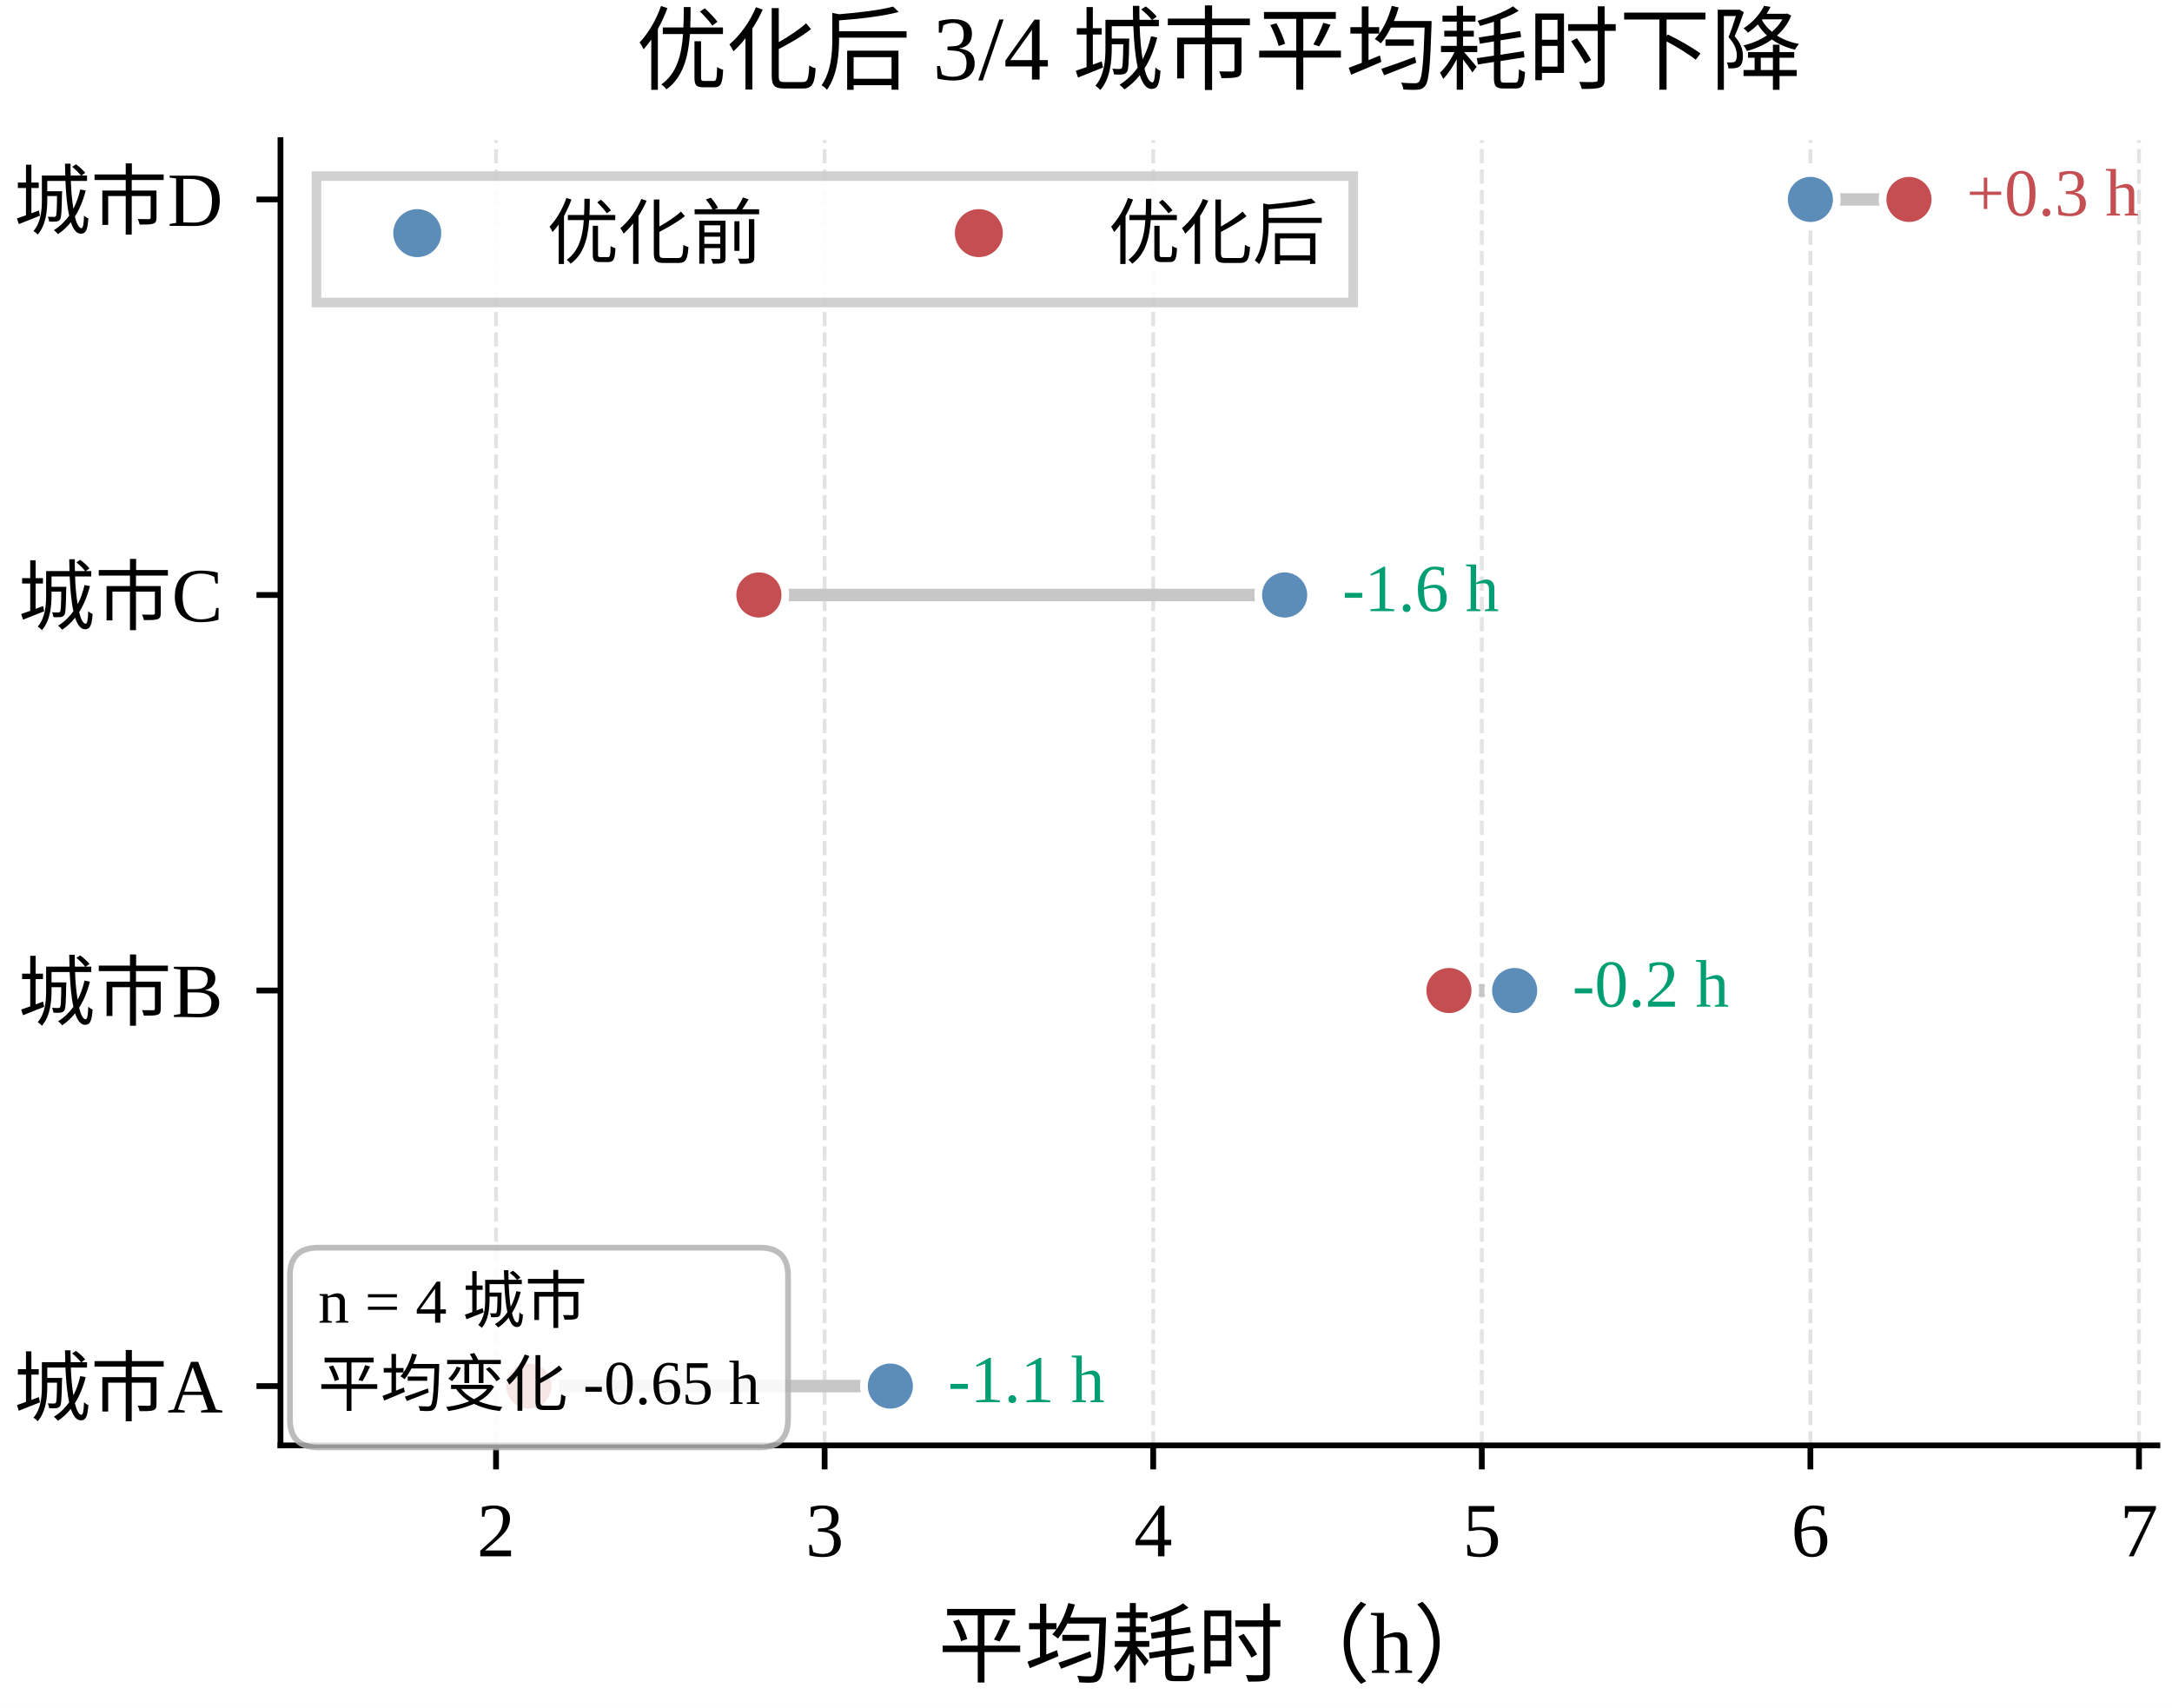
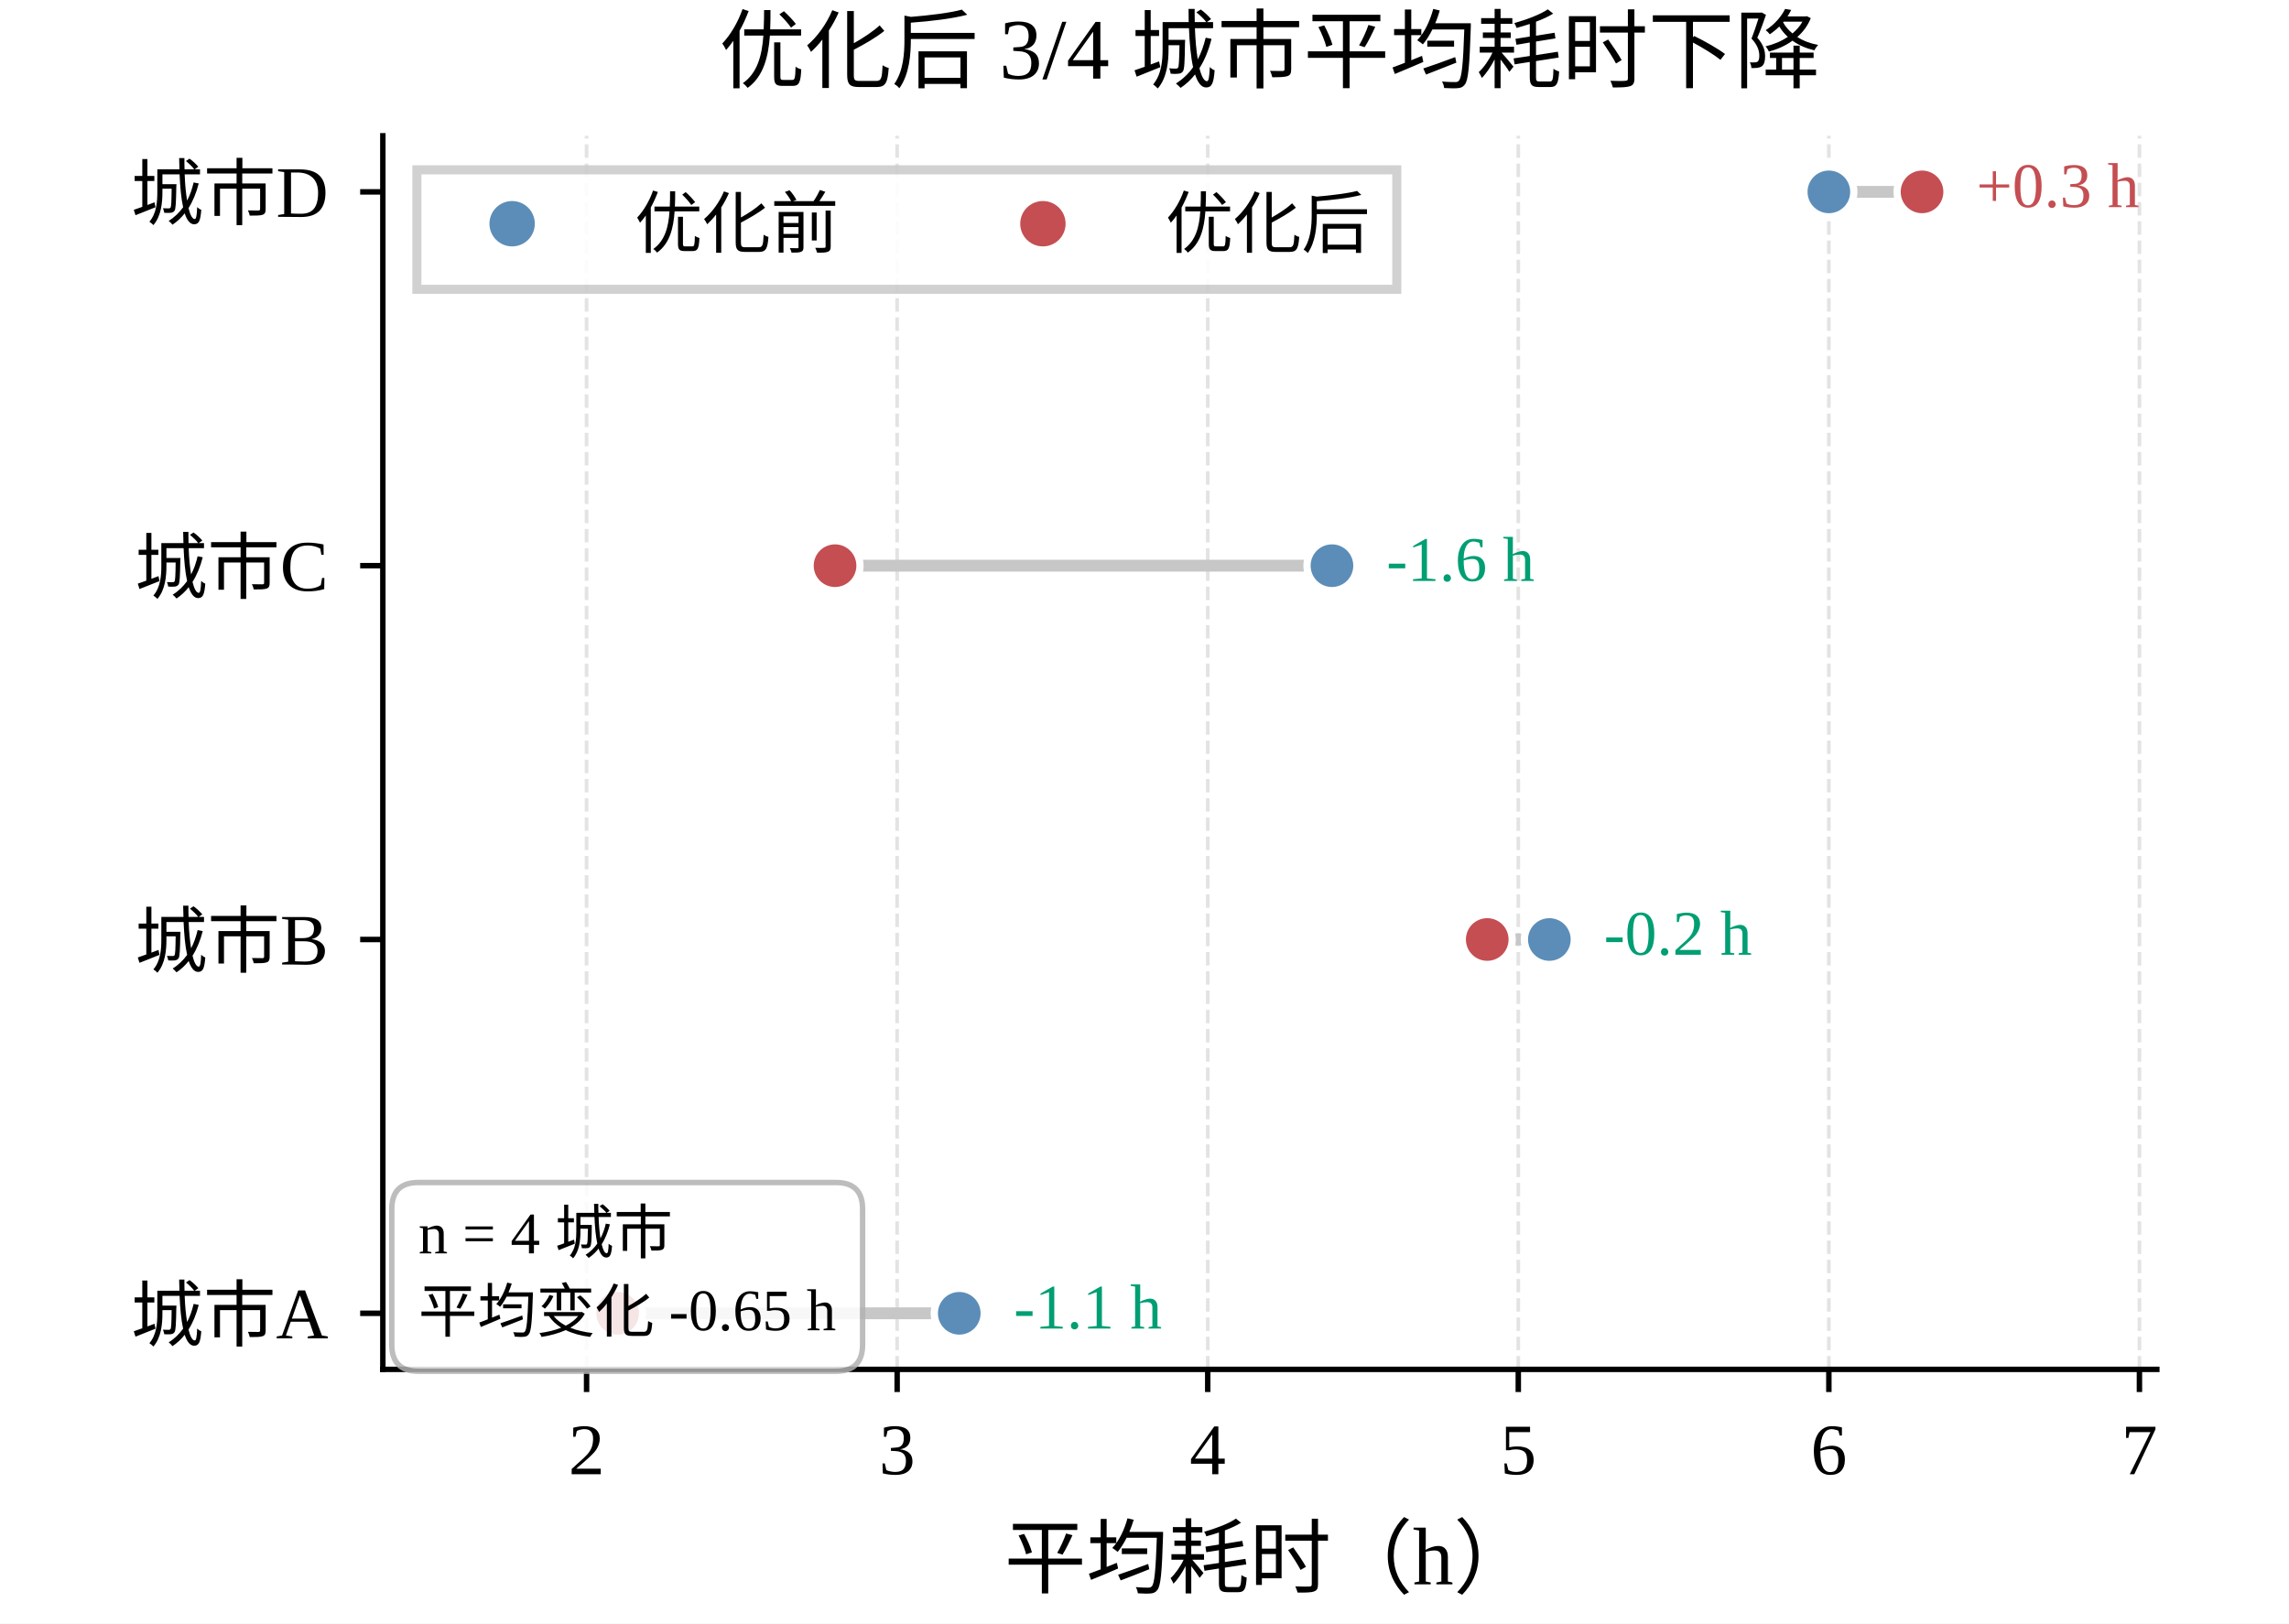
- <svg xmlns="http://www.w3.org/2000/svg" xmlns:xlink="http://www.w3.org/1999/xlink" width="226.26pt" height="177.922pt" viewBox="0 0 226.26 177.922" version="1.1">
+ <svg xmlns="http://www.w3.org/2000/svg" xmlns:xlink="http://www.w3.org/1999/xlink" width="252.283pt" height="178.981pt" viewBox="0 0 252.283 178.981" version="1.1">
  <defs>
    <style type="text/css">*{stroke-linejoin: round; stroke-linecap: butt}</style>
  </defs>
  <g id="figure_1">
    <g id="patch_1">
-       <path d="M 0 177.922  L 226.26 177.922  L 226.26 0  L 0 0  z " style="fill: #ffffff" />
+       <path d="M -0 178.981  L 252.283 178.981  L 252.283 0  L -0 0  z " style="fill: #ffffff" />
    </g>
    <g id="axes_1">
      <g id="patch_2">
-         <path d="M 29.218 150.575  L 224.737 150.575  L 224.737 14.595  L 29.218 14.595  z " style="fill: #ffffff" />
+         <path d="M 42.195 150.951  L 237.715 150.951  L 237.715 14.97  L 42.195 14.97  z " style="fill: #ffffff" />
      </g>
      <g id="matplotlib.axis_1">
        <g id="xtick_1">
          <g id="line2d_1">
-             <path d="M 51.672 150.575  L 51.672 14.595  " clip-path="url(#pb80d51d09b)" style="fill: none; stroke-dasharray: 1.48,0.64; stroke-dashoffset: 0; stroke: #b0b0b0; stroke-opacity: 0.35; stroke-width: 0.4" />
+             <path d="M 64.65 150.951  L 64.65 14.97  " clip-path="url(#p2613b36f42)" style="fill: none; stroke-dasharray: 1.48,0.64; stroke-dashoffset: 0; stroke: #b0b0b0; stroke-opacity: 0.35; stroke-width: 0.4" />
          </g>
          <g id="line2d_2">
            <defs>
-               <path id="ma68dd9af04" d="M 0 0  L 0 2.5  " style="stroke: #000000; stroke-width: 0.6" />
+               <path id="m7eb615e603" d="M 0 0  L 0 2.5  " style="stroke: #000000; stroke-width: 0.6" />
            </defs>
            <g>
-               <use xlink:href="#ma68dd9af04" x="51.672" y="150.575" style="stroke: #000000; stroke-width: 0.6" />
+               <use xlink:href="#m7eb615e603" x="64.65" y="150.951" style="stroke: #000000; stroke-width: 0.6" />
            </g>
          </g>
          <g id="text_1">
-             <text style="font-size: 8px; font-family: 'Times New Roman', 'STIXGeneral', 'DejaVu Serif', 'Source Han Serif SC', 'SimSun', 'STSong', 'SimHei', 'Microsoft YaHei'; text-anchor: middle" x="51.672" y="162.13" transform="rotate(-0 51.67214 162.1305)">2</text>
+             <text style="font-size: 8px; font-family: 'Times New Roman', 'STIXGeneral', 'DejaVu Serif', 'Source Han Serif SC', 'SimSun', 'STSong', 'SimHei', 'Microsoft YaHei'; text-anchor: middle" x="64.65" y="162.506" transform="rotate(-0 64.64996 162.5058)">2</text>
          </g>
        </g>
        <g id="xtick_2">
          <g id="line2d_3">
-             <path d="M 85.902 150.575  L 85.902 14.595  " clip-path="url(#pb80d51d09b)" style="fill: none; stroke-dasharray: 1.48,0.64; stroke-dashoffset: 0; stroke: #b0b0b0; stroke-opacity: 0.35; stroke-width: 0.4" />
+             <path d="M 98.88 150.951  L 98.88 14.97  " clip-path="url(#p2613b36f42)" style="fill: none; stroke-dasharray: 1.48,0.64; stroke-dashoffset: 0; stroke: #b0b0b0; stroke-opacity: 0.35; stroke-width: 0.4" />
          </g>
          <g id="line2d_4">
            <g>
-               <use xlink:href="#ma68dd9af04" x="85.902" y="150.575" style="stroke: #000000; stroke-width: 0.6" />
+               <use xlink:href="#m7eb615e603" x="98.88" y="150.951" style="stroke: #000000; stroke-width: 0.6" />
            </g>
          </g>
          <g id="text_2">
-             <text style="font-size: 8px; font-family: 'Times New Roman', 'STIXGeneral', 'DejaVu Serif', 'Source Han Serif SC', 'SimSun', 'STSong', 'SimHei', 'Microsoft YaHei'; text-anchor: middle" x="85.902" y="162.13" transform="rotate(-0 85.90178 162.1305)">3</text>
+             <text style="font-size: 8px; font-family: 'Times New Roman', 'STIXGeneral', 'DejaVu Serif', 'Source Han Serif SC', 'SimSun', 'STSong', 'SimHei', 'Microsoft YaHei'; text-anchor: middle" x="98.88" y="162.506" transform="rotate(-0 98.8796 162.5058)">3</text>
          </g>
        </g>
        <g id="xtick_3">
          <g id="line2d_5">
-             <path d="M 120.131 150.575  L 120.131 14.595  " clip-path="url(#pb80d51d09b)" style="fill: none; stroke-dasharray: 1.48,0.64; stroke-dashoffset: 0; stroke: #b0b0b0; stroke-opacity: 0.35; stroke-width: 0.4" />
+             <path d="M 133.109 150.951  L 133.109 14.97  " clip-path="url(#p2613b36f42)" style="fill: none; stroke-dasharray: 1.48,0.64; stroke-dashoffset: 0; stroke: #b0b0b0; stroke-opacity: 0.35; stroke-width: 0.4" />
          </g>
          <g id="line2d_6">
            <g>
-               <use xlink:href="#ma68dd9af04" x="120.131" y="150.575" style="stroke: #000000; stroke-width: 0.6" />
+               <use xlink:href="#m7eb615e603" x="133.109" y="150.951" style="stroke: #000000; stroke-width: 0.6" />
            </g>
          </g>
          <g id="text_3">
-             <text style="font-size: 8px; font-family: 'Times New Roman', 'STIXGeneral', 'DejaVu Serif', 'Source Han Serif SC', 'SimSun', 'STSong', 'SimHei', 'Microsoft YaHei'; text-anchor: middle" x="120.131" y="162.13" transform="rotate(-0 120.1314 162.1305)">4</text>
+             <text style="font-size: 8px; font-family: 'Times New Roman', 'STIXGeneral', 'DejaVu Serif', 'Source Han Serif SC', 'SimSun', 'STSong', 'SimHei', 'Microsoft YaHei'; text-anchor: middle" x="133.109" y="162.506" transform="rotate(-0 133.1092 162.5058)">4</text>
          </g>
        </g>
        <g id="xtick_4">
          <g id="line2d_7">
-             <path d="M 154.361 150.575  L 154.361 14.595  " clip-path="url(#pb80d51d09b)" style="fill: none; stroke-dasharray: 1.48,0.64; stroke-dashoffset: 0; stroke: #b0b0b0; stroke-opacity: 0.35; stroke-width: 0.4" />
+             <path d="M 167.339 150.951  L 167.339 14.97  " clip-path="url(#p2613b36f42)" style="fill: none; stroke-dasharray: 1.48,0.64; stroke-dashoffset: 0; stroke: #b0b0b0; stroke-opacity: 0.35; stroke-width: 0.4" />
          </g>
          <g id="line2d_8">
            <g>
-               <use xlink:href="#ma68dd9af04" x="154.361" y="150.575" style="stroke: #000000; stroke-width: 0.6" />
+               <use xlink:href="#m7eb615e603" x="167.339" y="150.951" style="stroke: #000000; stroke-width: 0.6" />
            </g>
          </g>
          <g id="text_4">
-             <text style="font-size: 8px; font-family: 'Times New Roman', 'STIXGeneral', 'DejaVu Serif', 'Source Han Serif SC', 'SimSun', 'STSong', 'SimHei', 'Microsoft YaHei'; text-anchor: middle" x="154.361" y="162.13" transform="rotate(-0 154.3611 162.1305)">5</text>
+             <text style="font-size: 8px; font-family: 'Times New Roman', 'STIXGeneral', 'DejaVu Serif', 'Source Han Serif SC', 'SimSun', 'STSong', 'SimHei', 'Microsoft YaHei'; text-anchor: middle" x="167.339" y="162.506" transform="rotate(-0 167.3389 162.5058)">5</text>
          </g>
        </g>
        <g id="xtick_5">
          <g id="line2d_9">
-             <path d="M 188.591 150.575  L 188.591 14.595  " clip-path="url(#pb80d51d09b)" style="fill: none; stroke-dasharray: 1.48,0.64; stroke-dashoffset: 0; stroke: #b0b0b0; stroke-opacity: 0.35; stroke-width: 0.4" />
+             <path d="M 201.569 150.951  L 201.569 14.97  " clip-path="url(#p2613b36f42)" style="fill: none; stroke-dasharray: 1.48,0.64; stroke-dashoffset: 0; stroke: #b0b0b0; stroke-opacity: 0.35; stroke-width: 0.4" />
          </g>
          <g id="line2d_10">
            <g>
-               <use xlink:href="#ma68dd9af04" x="188.591" y="150.575" style="stroke: #000000; stroke-width: 0.6" />
+               <use xlink:href="#m7eb615e603" x="201.569" y="150.951" style="stroke: #000000; stroke-width: 0.6" />
            </g>
          </g>
          <g id="text_5">
-             <text style="font-size: 8px; font-family: 'Times New Roman', 'STIXGeneral', 'DejaVu Serif', 'Source Han Serif SC', 'SimSun', 'STSong', 'SimHei', 'Microsoft YaHei'; text-anchor: middle" x="188.591" y="162.13" transform="rotate(-0 188.5907 162.1305)">6</text>
+             <text style="font-size: 8px; font-family: 'Times New Roman', 'STIXGeneral', 'DejaVu Serif', 'Source Han Serif SC', 'SimSun', 'STSong', 'SimHei', 'Microsoft YaHei'; text-anchor: middle" x="201.569" y="162.506" transform="rotate(-0 201.5685 162.5058)">6</text>
          </g>
        </g>
        <g id="xtick_6">
          <g id="line2d_11">
-             <path d="M 222.82 150.575  L 222.82 14.595  " clip-path="url(#pb80d51d09b)" style="fill: none; stroke-dasharray: 1.48,0.64; stroke-dashoffset: 0; stroke: #b0b0b0; stroke-opacity: 0.35; stroke-width: 0.4" />
+             <path d="M 235.798 150.951  L 235.798 14.97  " clip-path="url(#p2613b36f42)" style="fill: none; stroke-dasharray: 1.48,0.64; stroke-dashoffset: 0; stroke: #b0b0b0; stroke-opacity: 0.35; stroke-width: 0.4" />
          </g>
          <g id="line2d_12">
            <g>
-               <use xlink:href="#ma68dd9af04" x="222.82" y="150.575" style="stroke: #000000; stroke-width: 0.6" />
+               <use xlink:href="#m7eb615e603" x="235.798" y="150.951" style="stroke: #000000; stroke-width: 0.6" />
            </g>
          </g>
          <g id="text_6">
-             <text style="font-size: 8px; font-family: 'Times New Roman', 'STIXGeneral', 'DejaVu Serif', 'Source Han Serif SC', 'SimSun', 'STSong', 'SimHei', 'Microsoft YaHei'; text-anchor: middle" x="222.82" y="162.13" transform="rotate(-0 222.8203 162.1305)">7</text>
+             <text style="font-size: 8px; font-family: 'Times New Roman', 'STIXGeneral', 'DejaVu Serif', 'Source Han Serif SC', 'SimSun', 'STSong', 'SimHei', 'Microsoft YaHei'; text-anchor: middle" x="235.798" y="162.506" transform="rotate(-0 235.7981 162.5058)">7</text>
          </g>
        </g>
        <g id="text_7">
-           <text style="font-size: 9px; font-family: 'Times New Roman', 'STIXGeneral', 'DejaVu Serif', 'Source Han Serif SC', 'SimSun', 'STSong', 'SimHei', 'Microsoft YaHei'; text-anchor: middle" x="126.977" y="174.557" transform="rotate(-0 126.9773 174.5566)">平均耗时（h）</text>
+           <text style="font-size: 9px; font-family: 'Times New Roman', 'STIXGeneral', 'DejaVu Serif', 'Source Han Serif SC', 'SimSun', 'STSong', 'SimHei', 'Microsoft YaHei'; text-anchor: middle" x="139.955" y="174.932" transform="rotate(-0 139.9552 174.9319)">平均耗时（h）</text>
        </g>
      </g>
      <g id="matplotlib.axis_2">
        <g id="ytick_1">
          <g id="line2d_13">
            <defs>
-               <path id="ma9b8d0d98f" d="M 0 0  L -2.5 0  " style="stroke: #000000; stroke-width: 0.6" />
+               <path id="mb8352ab3d5" d="M 0 0  L -2.5 0  " style="stroke: #000000; stroke-width: 0.6" />
            </defs>
            <g>
-               <use xlink:href="#ma9b8d0d98f" x="29.218" y="144.395" style="stroke: #000000; stroke-width: 0.6" />
+               <use xlink:href="#mb8352ab3d5" x="42.195" y="144.77" style="stroke: #000000; stroke-width: 0.6" />
            </g>
          </g>
          <g id="text_8">
-             <text style="font-size: 8px; font-family: 'Times New Roman', 'STIXGeneral', 'DejaVu Serif', 'Source Han Serif SC', 'SimSun', 'STSong', 'SimHei', 'Microsoft YaHei'; text-anchor: end" x="23.218" y="147.403" transform="rotate(-0 23.2175 147.4033)">城市A</text>
+             <text style="font-size: 8px; font-family: 'Times New Roman', 'STIXGeneral', 'DejaVu Serif', 'Source Han Serif SC', 'SimSun', 'STSong', 'SimHei', 'Microsoft YaHei'; text-anchor: end" x="36.195" y="147.779" transform="rotate(-0 36.19532 147.7786)">城市A</text>
          </g>
        </g>
        <g id="ytick_2">
          <g id="line2d_14">
            <g>
-               <use xlink:href="#ma9b8d0d98f" x="29.218" y="103.188" style="stroke: #000000; stroke-width: 0.6" />
+               <use xlink:href="#mb8352ab3d5" x="42.195" y="103.564" style="stroke: #000000; stroke-width: 0.6" />
            </g>
          </g>
          <g id="text_9">
-             <text style="font-size: 8px; font-family: 'Times New Roman', 'STIXGeneral', 'DejaVu Serif', 'Source Han Serif SC', 'SimSun', 'STSong', 'SimHei', 'Microsoft YaHei'; text-anchor: end" x="23.218" y="106.197" transform="rotate(-0 23.2175 106.197)">城市B</text>
+             <text style="font-size: 8px; font-family: 'Times New Roman', 'STIXGeneral', 'DejaVu Serif', 'Source Han Serif SC', 'SimSun', 'STSong', 'SimHei', 'Microsoft YaHei'; text-anchor: end" x="36.195" y="106.572" transform="rotate(-0 36.19532 106.5723)">城市B</text>
          </g>
        </g>
        <g id="ytick_3">
          <g id="line2d_15">
            <g>
-               <use xlink:href="#ma9b8d0d98f" x="29.218" y="61.982" style="stroke: #000000; stroke-width: 0.6" />
+               <use xlink:href="#mb8352ab3d5" x="42.195" y="62.357" style="stroke: #000000; stroke-width: 0.6" />
            </g>
          </g>
          <g id="text_10">
-             <text style="font-size: 8px; font-family: 'Times New Roman', 'STIXGeneral', 'DejaVu Serif', 'Source Han Serif SC', 'SimSun', 'STSong', 'SimHei', 'Microsoft YaHei'; text-anchor: end" x="23.218" y="64.991" transform="rotate(-0 23.2175 64.99068)">城市C</text>
+             <text style="font-size: 8px; font-family: 'Times New Roman', 'STIXGeneral', 'DejaVu Serif', 'Source Han Serif SC', 'SimSun', 'STSong', 'SimHei', 'Microsoft YaHei'; text-anchor: end" x="36.195" y="65.366" transform="rotate(-0 36.19532 65.36599)">城市C</text>
          </g>
        </g>
        <g id="ytick_4">
          <g id="line2d_16">
            <g>
-               <use xlink:href="#ma9b8d0d98f" x="29.218" y="20.776" style="stroke: #000000; stroke-width: 0.6" />
+               <use xlink:href="#mb8352ab3d5" x="42.195" y="21.151" style="stroke: #000000; stroke-width: 0.6" />
            </g>
          </g>
          <g id="text_11">
-             <text style="font-size: 8px; font-family: 'Times New Roman', 'STIXGeneral', 'DejaVu Serif', 'Source Han Serif SC', 'SimSun', 'STSong', 'SimHei', 'Microsoft YaHei'; text-anchor: end" x="23.218" y="23.784" transform="rotate(-0 23.2175 23.78438)">城市D</text>
+             <text style="font-size: 8px; font-family: 'Times New Roman', 'STIXGeneral', 'DejaVu Serif', 'Source Han Serif SC', 'SimSun', 'STSong', 'SimHei', 'Microsoft YaHei'; text-anchor: end" x="36.195" y="24.16" transform="rotate(-0 36.19532 24.15969)">城市D</text>
          </g>
        </g>
      </g>
      <g id="line2d_17">
-         <path d="M 92.748 144.395  L 55.095 144.395  " clip-path="url(#pb80d51d09b)" style="fill: none; stroke: #c7c7c7; stroke-width: 1.3; stroke-linecap: square" />
+         <path d="M 105.726 144.77  L 68.073 144.77  " clip-path="url(#p2613b36f42)" style="fill: none; stroke: #c7c7c7; stroke-width: 1.3; stroke-linecap: square" />
      </g>
      <g id="line2d_18">
-         <path d="M 157.784 103.188  L 150.938 103.188  " clip-path="url(#pb80d51d09b)" style="fill: none; stroke: #c7c7c7; stroke-width: 1.3; stroke-linecap: square" />
+         <path d="M 170.762 103.564  L 163.916 103.564  " clip-path="url(#p2613b36f42)" style="fill: none; stroke: #c7c7c7; stroke-width: 1.3; stroke-linecap: square" />
      </g>
      <g id="line2d_19">
-         <path d="M 133.823 61.982  L 79.056 61.982  " clip-path="url(#pb80d51d09b)" style="fill: none; stroke: #c7c7c7; stroke-width: 1.3; stroke-linecap: square" />
+         <path d="M 146.801 62.357  L 92.034 62.357  " clip-path="url(#p2613b36f42)" style="fill: none; stroke: #c7c7c7; stroke-width: 1.3; stroke-linecap: square" />
      </g>
      <g id="line2d_20">
-         <path d="M 188.591 20.776  L 198.86 20.776  " clip-path="url(#pb80d51d09b)" style="fill: none; stroke: #c7c7c7; stroke-width: 1.3; stroke-linecap: square" />
+         <path d="M 201.569 21.151  L 211.837 21.151  " clip-path="url(#p2613b36f42)" style="fill: none; stroke: #c7c7c7; stroke-width: 1.3; stroke-linecap: square" />
      </g>
      <g id="line2d_21" />
      <g id="line2d_22" />
      <g id="patch_3">
-         <path d="M 29.218 150.575  L 29.218 14.595  " style="fill: none; stroke: #000000; stroke-width: 0.6; stroke-linejoin: miter; stroke-linecap: square" />
+         <path d="M 42.195 150.951  L 42.195 14.97  " style="fill: none; stroke: #000000; stroke-width: 0.6; stroke-linejoin: miter; stroke-linecap: square" />
      </g>
      <g id="patch_4">
-         <path d="M 29.218 150.575  L 224.737 150.575  " style="fill: none; stroke: #000000; stroke-width: 0.6; stroke-linejoin: miter; stroke-linecap: square" />
+         <path d="M 42.195 150.951  L 237.715 150.951  " style="fill: none; stroke: #000000; stroke-width: 0.6; stroke-linejoin: miter; stroke-linecap: square" />
      </g>
      <g id="line2d_23">
        <defs>
-           <path id="me31aa45eb0" d="M 0 2.75  C 0.729 2.75 1.429 2.46 1.945 1.945  C 2.46 1.429 2.75 0.729 2.75 0  C 2.75 -0.729 2.46 -1.429 1.945 -1.945  C 1.429 -2.46 0.729 -2.75 0 -2.75  C -0.729 -2.75 -1.429 -2.46 -1.945 -1.945  C -2.46 -1.429 -2.75 -0.729 -2.75 0  C -2.75 0.729 -2.46 1.429 -1.945 1.945  C -1.429 2.46 -0.729 2.75 0 2.75  z " style="stroke: #ffffff; stroke-width: 0.8" />
+           <path id="m34b5af8284" d="M 0 2.75  C 0.729 2.75 1.429 2.46 1.945 1.945  C 2.46 1.429 2.75 0.729 2.75 0  C 2.75 -0.729 2.46 -1.429 1.945 -1.945  C 1.429 -2.46 0.729 -2.75 0 -2.75  C -0.729 -2.75 -1.429 -2.46 -1.945 -1.945  C -2.46 -1.429 -2.75 -0.729 -2.75 0  C -2.75 0.729 -2.46 1.429 -1.945 1.945  C -1.429 2.46 -0.729 2.75 0 2.75  z " style="stroke: #ffffff; stroke-width: 0.8" />
        </defs>
-         <g clip-path="url(#pb80d51d09b)">
-           <use xlink:href="#me31aa45eb0" x="92.748" y="144.395" style="fill: #5b8db8; stroke: #ffffff; stroke-width: 0.8" />
+         <g clip-path="url(#p2613b36f42)">
+           <use xlink:href="#m34b5af8284" x="105.726" y="144.77" style="fill: #5b8db8; stroke: #ffffff; stroke-width: 0.8" />
        </g>
      </g>
      <g id="line2d_24">
        <defs>
-           <path id="ma2a13602b7" d="M 0 2.75  C 0.729 2.75 1.429 2.46 1.945 1.945  C 2.46 1.429 2.75 0.729 2.75 0  C 2.75 -0.729 2.46 -1.429 1.945 -1.945  C 1.429 -2.46 0.729 -2.75 0 -2.75  C -0.729 -2.75 -1.429 -2.46 -1.945 -1.945  C -2.46 -1.429 -2.75 -0.729 -2.75 0  C -2.75 0.729 -2.46 1.429 -1.945 1.945  C -1.429 2.46 -0.729 2.75 0 2.75  z " style="stroke: #ffffff; stroke-width: 0.8" />
+           <path id="m97c34c63ae" d="M 0 2.75  C 0.729 2.75 1.429 2.46 1.945 1.945  C 2.46 1.429 2.75 0.729 2.75 0  C 2.75 -0.729 2.46 -1.429 1.945 -1.945  C 1.429 -2.46 0.729 -2.75 0 -2.75  C -0.729 -2.75 -1.429 -2.46 -1.945 -1.945  C -2.46 -1.429 -2.75 -0.729 -2.75 0  C -2.75 0.729 -2.46 1.429 -1.945 1.945  C -1.429 2.46 -0.729 2.75 0 2.75  z " style="stroke: #ffffff; stroke-width: 0.8" />
        </defs>
-         <g clip-path="url(#pb80d51d09b)">
-           <use xlink:href="#ma2a13602b7" x="55.095" y="144.395" style="fill: #c44e52; stroke: #ffffff; stroke-width: 0.8" />
+         <g clip-path="url(#p2613b36f42)">
+           <use xlink:href="#m97c34c63ae" x="68.073" y="144.77" style="fill: #c44e52; stroke: #ffffff; stroke-width: 0.8" />
        </g>
      </g>
      <g id="text_12">
-         <text style="font-size: 7px; font-family: 'Times New Roman', 'STIXGeneral', 'DejaVu Serif', 'Source Han Serif SC', 'SimSun', 'STSong', 'SimHei', 'Microsoft YaHei'; text-anchor: start; fill: #009e73" x="98.748" y="146.076" transform="rotate(-0 98.74771 146.0762)">-1.1 h</text>
+         <text style="font-size: 7px; font-family: 'Times New Roman', 'STIXGeneral', 'DejaVu Serif', 'Source Han Serif SC', 'SimSun', 'STSong', 'SimHei', 'Microsoft YaHei'; text-anchor: start; fill: #009e73" x="111.726" y="146.451" transform="rotate(-0 111.7255 146.4515)">-1.1 h</text>
      </g>
      <g id="line2d_25">
-         <g clip-path="url(#pb80d51d09b)">
-           <use xlink:href="#me31aa45eb0" x="157.784" y="103.188" style="fill: #5b8db8; stroke: #ffffff; stroke-width: 0.8" />
+         <g clip-path="url(#p2613b36f42)">
+           <use xlink:href="#m34b5af8284" x="170.762" y="103.564" style="fill: #5b8db8; stroke: #ffffff; stroke-width: 0.8" />
        </g>
      </g>
      <g id="line2d_26">
-         <g clip-path="url(#pb80d51d09b)">
-           <use xlink:href="#ma2a13602b7" x="150.938" y="103.188" style="fill: #c44e52; stroke: #ffffff; stroke-width: 0.8" />
+         <g clip-path="url(#p2613b36f42)">
+           <use xlink:href="#m97c34c63ae" x="163.916" y="103.564" style="fill: #c44e52; stroke: #ffffff; stroke-width: 0.8" />
        </g>
      </g>
      <g id="text_13">
-         <text style="font-size: 7px; font-family: 'Times New Roman', 'STIXGeneral', 'DejaVu Serif', 'Source Han Serif SC', 'SimSun', 'STSong', 'SimHei', 'Microsoft YaHei'; text-anchor: start; fill: #009e73" x="163.784" y="104.87" transform="rotate(-0 163.784 104.8699)">-0.2 h</text>
+         <text style="font-size: 7px; font-family: 'Times New Roman', 'STIXGeneral', 'DejaVu Serif', 'Source Han Serif SC', 'SimSun', 'STSong', 'SimHei', 'Microsoft YaHei'; text-anchor: start; fill: #009e73" x="176.762" y="105.245" transform="rotate(-0 176.7618 105.2452)">-0.2 h</text>
      </g>
      <g id="line2d_27">
-         <g clip-path="url(#pb80d51d09b)">
-           <use xlink:href="#me31aa45eb0" x="133.823" y="61.982" style="fill: #5b8db8; stroke: #ffffff; stroke-width: 0.8" />
+         <g clip-path="url(#p2613b36f42)">
+           <use xlink:href="#m34b5af8284" x="146.801" y="62.357" style="fill: #5b8db8; stroke: #ffffff; stroke-width: 0.8" />
        </g>
      </g>
      <g id="line2d_28">
-         <g clip-path="url(#pb80d51d09b)">
-           <use xlink:href="#ma2a13602b7" x="79.056" y="61.982" style="fill: #c44e52; stroke: #ffffff; stroke-width: 0.8" />
+         <g clip-path="url(#p2613b36f42)">
+           <use xlink:href="#m97c34c63ae" x="92.034" y="62.357" style="fill: #c44e52; stroke: #ffffff; stroke-width: 0.8" />
        </g>
      </g>
      <g id="text_14">
-         <text style="font-size: 7px; font-family: 'Times New Roman', 'STIXGeneral', 'DejaVu Serif', 'Source Han Serif SC', 'SimSun', 'STSong', 'SimHei', 'Microsoft YaHei'; text-anchor: start; fill: #009e73" x="139.823" y="63.664" transform="rotate(-0 139.8233 63.66357)">-1.6 h</text>
+         <text style="font-size: 7px; font-family: 'Times New Roman', 'STIXGeneral', 'DejaVu Serif', 'Source Han Serif SC', 'SimSun', 'STSong', 'SimHei', 'Microsoft YaHei'; text-anchor: start; fill: #009e73" x="152.801" y="64.039" transform="rotate(-0 152.8011 64.03888)">-1.6 h</text>
      </g>
      <g id="line2d_29">
-         <g clip-path="url(#pb80d51d09b)">
-           <use xlink:href="#me31aa45eb0" x="188.591" y="20.776" style="fill: #5b8db8; stroke: #ffffff; stroke-width: 0.8" />
+         <g clip-path="url(#p2613b36f42)">
+           <use xlink:href="#m34b5af8284" x="201.569" y="21.151" style="fill: #5b8db8; stroke: #ffffff; stroke-width: 0.8" />
        </g>
      </g>
      <g id="line2d_30">
-         <g clip-path="url(#pb80d51d09b)">
-           <use xlink:href="#ma2a13602b7" x="198.86" y="20.776" style="fill: #c44e52; stroke: #ffffff; stroke-width: 0.8" />
+         <g clip-path="url(#p2613b36f42)">
+           <use xlink:href="#m97c34c63ae" x="211.837" y="21.151" style="fill: #c44e52; stroke: #ffffff; stroke-width: 0.8" />
        </g>
      </g>
      <g id="text_15">
-         <text style="font-size: 7px; font-family: 'Times New Roman', 'STIXGeneral', 'DejaVu Serif', 'Source Han Serif SC', 'SimSun', 'STSong', 'SimHei', 'Microsoft YaHei'; text-anchor: start; fill: #c44e52" x="204.86" y="22.457" transform="rotate(-0 204.8596 22.45727)">+0.3 h</text>
+         <text style="font-size: 7px; font-family: 'Times New Roman', 'STIXGeneral', 'DejaVu Serif', 'Source Han Serif SC', 'SimSun', 'STSong', 'SimHei', 'Microsoft YaHei'; text-anchor: start; fill: #c44e52" x="217.837" y="22.833" transform="rotate(-0 217.8374 22.83259)">+0.3 h</text>
      </g>
      <g id="text_16">
-         <text style="font-size: 9.5px; font-family: 'Times New Roman', 'STIXGeneral', 'DejaVu Serif', 'Source Han Serif SC', 'SimSun', 'STSong', 'SimHei', 'Microsoft YaHei'; text-anchor: middle" x="126.977" y="8.595" transform="rotate(-0 126.9773 8.594687)">优化后 3/4 城市平均耗时下降</text>
+         <text style="font-size: 9.5px; font-family: 'Times New Roman', 'STIXGeneral', 'DejaVu Serif', 'Source Han Serif SC', 'SimSun', 'STSong', 'SimHei', 'Microsoft YaHei'; text-anchor: middle" x="139.955" y="8.97" transform="rotate(-0 139.9552 8.97)">优化后 3/4 城市平均耗时下降</text>
      </g>
      <g id="legend_1">
        <g id="patch_5">
-           <path d="M 32.968 31.515  L 140.968 31.515  L 140.968 18.345  L 32.968 18.345  z " style="fill: #ffffff; opacity: 0.9; stroke: #cccccc; stroke-linejoin: miter" />
+           <path d="M 45.945 31.891  L 153.945 31.891  L 153.945 18.72  L 45.945 18.72  z " style="fill: #ffffff; opacity: 0.9; stroke: #cccccc; stroke-linejoin: miter" />
        </g>
        <g id="line2d_31">
          <defs>
-             <path id="md814976d62" d="M 0 2  C 0.53 2 1.039 1.789 1.414 1.414  C 1.789 1.039 2 0.53 2 0  C 2 -0.53 1.789 -1.039 1.414 -1.414  C 1.039 -1.789 0.53 -2 0 -2  C -0.53 -2 -1.039 -1.789 -1.414 -1.414  C -1.789 -1.039 -2 -0.53 -2 0  C -2 0.53 -1.789 1.039 -1.414 1.414  C -1.039 1.789 -0.53 2 0 2  z " style="stroke: #5b8db8" />
+             <path id="m35523b1ada" d="M 0 2  C 0.53 2 1.039 1.789 1.414 1.414  C 1.789 1.039 2 0.53 2 0  C 2 -0.53 1.789 -1.039 1.414 -1.414  C 1.039 -1.789 0.53 -2 0 -2  C -0.53 -2 -1.039 -1.789 -1.414 -1.414  C -1.789 -1.039 -2 -0.53 -2 0  C -2 0.53 -1.789 1.039 -1.414 1.414  C -1.039 1.789 -0.53 2 0 2  z " style="stroke: #5b8db8" />
          </defs>
          <g>
-             <use xlink:href="#md814976d62" x="43.468" y="24.286" style="fill: #5b8db8; stroke: #5b8db8" />
+             <use xlink:href="#m35523b1ada" x="56.445" y="24.661" style="fill: #5b8db8; stroke: #5b8db8" />
          </g>
        </g>
        <g id="text_17">
-           <text style="font-size: 7.5px; font-family: 'Times New Roman', 'STIXGeneral', 'DejaVu Serif', 'Source Han Serif SC', 'SimSun', 'STSong', 'SimHei', 'Microsoft YaHei'; text-anchor: start" x="56.968" y="26.911" transform="rotate(-0 56.9675 26.91109)">优化前</text>
+           <text style="font-size: 7.5px; font-family: 'Times New Roman', 'STIXGeneral', 'DejaVu Serif', 'Source Han Serif SC', 'SimSun', 'STSong', 'SimHei', 'Microsoft YaHei'; text-anchor: start" x="69.945" y="27.286" transform="rotate(-0 69.94532 27.28641)">优化前</text>
        </g>
        <g id="line2d_32">
          <defs>
-             <path id="m51b4d430e5" d="M 0 2  C 0.53 2 1.039 1.789 1.414 1.414  C 1.789 1.039 2 0.53 2 0  C 2 -0.53 1.789 -1.039 1.414 -1.414  C 1.039 -1.789 0.53 -2 0 -2  C -0.53 -2 -1.039 -1.789 -1.414 -1.414  C -1.789 -1.039 -2 -0.53 -2 0  C -2 0.53 -1.789 1.039 -1.414 1.414  C -1.039 1.789 -0.53 2 0 2  z " style="stroke: #c44e52" />
+             <path id="mc0c8d612ca" d="M 0 2  C 0.53 2 1.039 1.789 1.414 1.414  C 1.789 1.039 2 0.53 2 0  C 2 -0.53 1.789 -1.039 1.414 -1.414  C 1.039 -1.789 0.53 -2 0 -2  C -0.53 -2 -1.039 -1.789 -1.414 -1.414  C -1.789 -1.039 -2 -0.53 -2 0  C -2 0.53 -1.789 1.039 -1.414 1.414  C -1.039 1.789 -0.53 2 0 2  z " style="stroke: #c44e52" />
          </defs>
          <g>
-             <use xlink:href="#m51b4d430e5" x="101.968" y="24.286" style="fill: #c44e52; stroke: #c44e52" />
+             <use xlink:href="#mc0c8d612ca" x="114.945" y="24.661" style="fill: #c44e52; stroke: #c44e52" />
          </g>
        </g>
        <g id="text_18">
-           <text style="font-size: 7.5px; font-family: 'Times New Roman', 'STIXGeneral', 'DejaVu Serif', 'Source Han Serif SC', 'SimSun', 'STSong', 'SimHei', 'Microsoft YaHei'; text-anchor: start" x="115.468" y="26.911" transform="rotate(-0 115.4675 26.91109)">优化后</text>
+           <text style="font-size: 7.5px; font-family: 'Times New Roman', 'STIXGeneral', 'DejaVu Serif', 'Source Han Serif SC', 'SimSun', 'STSong', 'SimHei', 'Microsoft YaHei'; text-anchor: start" x="128.445" y="27.286" transform="rotate(-0 128.4453 27.28641)">优化后</text>
        </g>
      </g>
      <g id="text_19">
        <g id="patch_6">
-           <path d="M 33.128 150.781  L 79.167 150.781  Q 82.092 150.781 82.092 147.856  L 82.092 132.902  Q 82.092 129.977 79.167 129.977  L 33.128 129.977  Q 30.203 129.977 30.203 132.902  L 30.203 147.856  Q 30.203 150.781 33.128 150.781  z " style="fill: #ffffff; opacity: 0.85; stroke: #b2b2b2; stroke-width: 0.6; stroke-linejoin: miter" />
-         </g>
-         <text style="font-size: 6.5px; font-family: 'Times New Roman', 'STIXGeneral', 'DejaVu Serif', 'Source Han Serif SC', 'SimSun', 'STSong', 'SimHei', 'Microsoft YaHei'" transform="translate(33.12789 137.7915)">n = 4 城市</text>
-         <text style="font-size: 6.5px; font-family: 'Times New Roman', 'STIXGeneral', 'DejaVu Serif', 'Source Han Serif SC', 'SimSun', 'STSong', 'SimHei', 'Microsoft YaHei'" transform="translate(33.12789 146.4655)">平均变化 -0.65 h</text>
+           <path d="M 46.106 151.156  L 92.145 151.156  Q 95.07 151.156 95.07 148.231  L 95.07 133.278  Q 95.07 130.353 92.145 130.353  L 46.106 130.353  Q 43.181 130.353 43.181 133.278  L 43.181 148.231  Q 43.181 151.156 46.106 151.156  z " style="fill: #ffffff; opacity: 0.85; stroke: #b2b2b2; stroke-width: 0.6; stroke-linejoin: miter" />
+         </g>
+         <text style="font-size: 6.5px; font-family: 'Times New Roman', 'STIXGeneral', 'DejaVu Serif', 'Source Han Serif SC', 'SimSun', 'STSong', 'SimHei', 'Microsoft YaHei'" transform="translate(46.10571 138.1668)">n = 4 城市</text>
+         <text style="font-size: 6.5px; font-family: 'Times New Roman', 'STIXGeneral', 'DejaVu Serif', 'Source Han Serif SC', 'SimSun', 'STSong', 'SimHei', 'Microsoft YaHei'" transform="translate(46.10571 146.8408)">平均变化 -0.65 h</text>
      </g>
    </g>
  </g>
  <defs>
-     <clipPath id="pb80d51d09b">
-       <rect x="29.218" y="14.595" width="195.52" height="135.981" />
+     <clipPath id="p2613b36f42">
+       <rect x="42.195" y="14.97" width="195.52" height="135.981" />
    </clipPath>
  </defs>
</svg>
